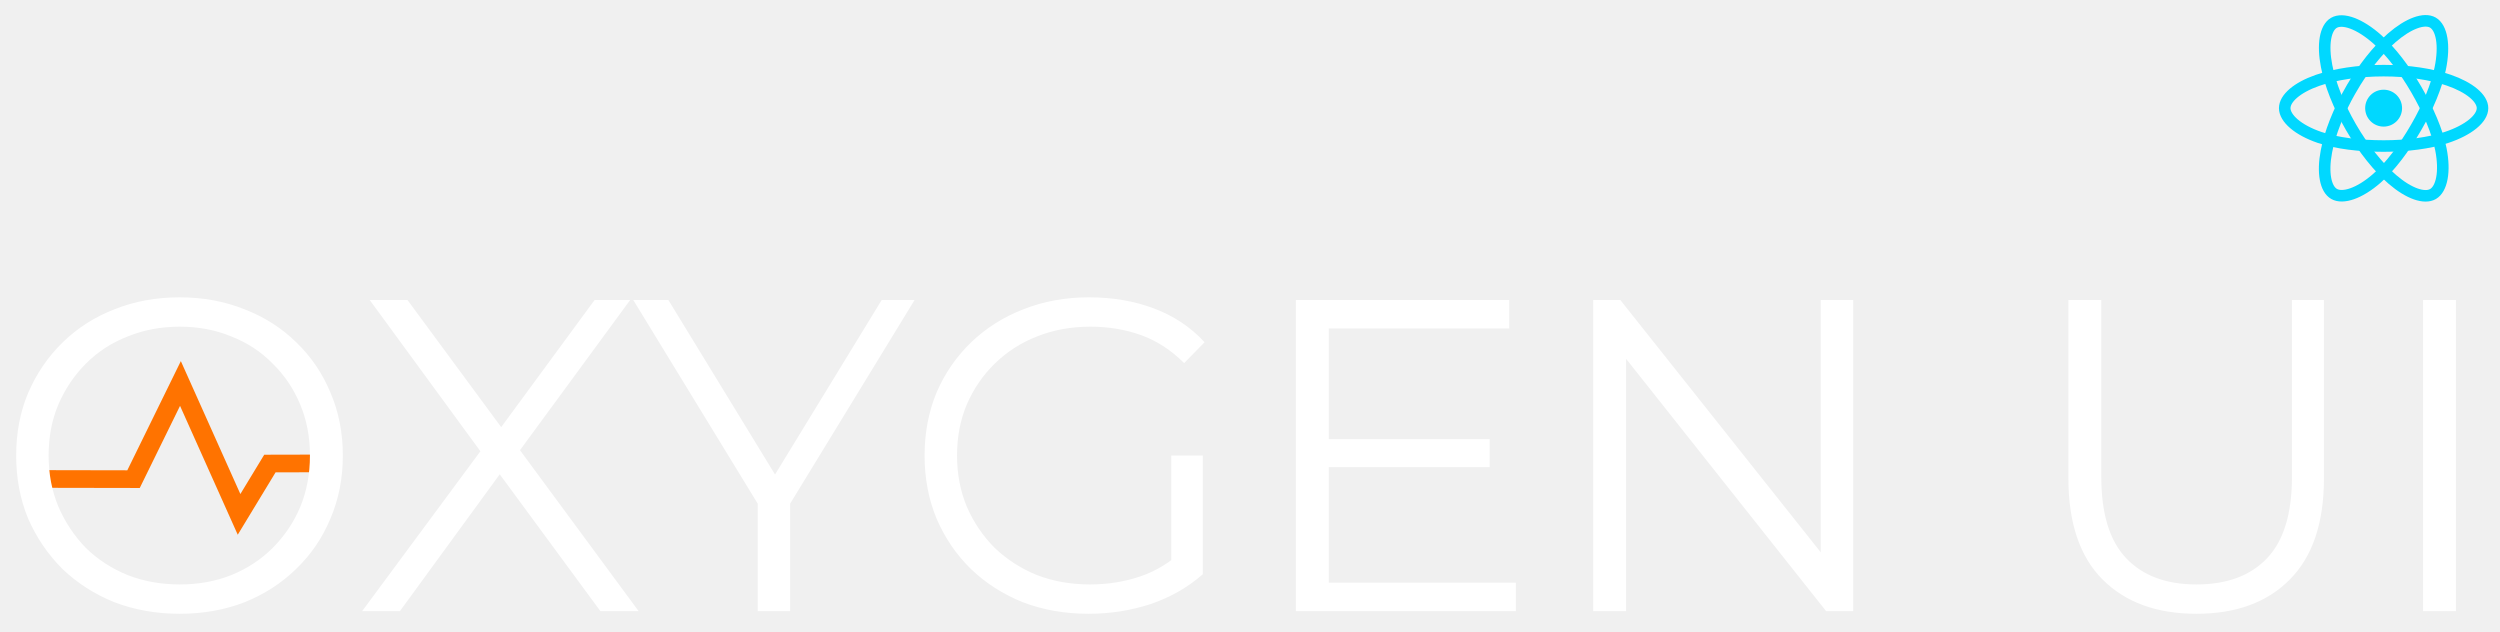
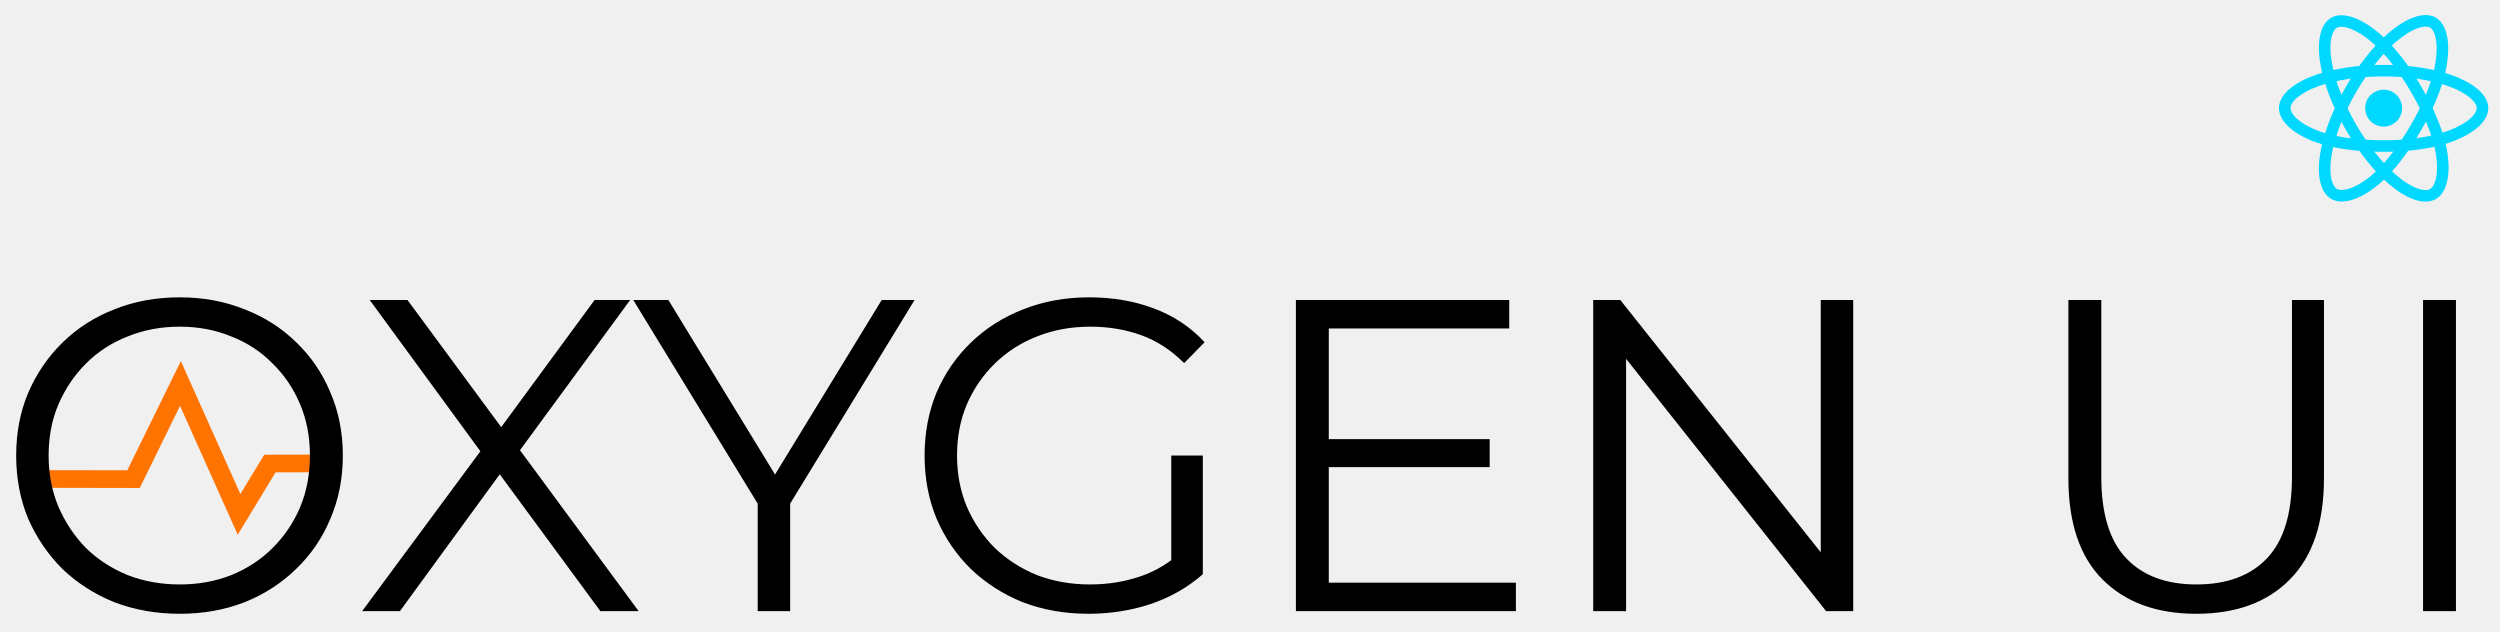
<svg xmlns="http://www.w3.org/2000/svg" width="360" height="91" viewBox="0 0 360 91" fill="none">
  <g clip-path="url(#clip0_226_133)">
    <path d="M44.937 65.463L38.048 65.479L34.613 71.141L26.042 52L18.332 67.724L7 67.702C7.046 68.568 7.16 69.417 7.336 70.246L20.125 70.27L25.926 58.443L34.235 77L39.683 68.019L44.953 68.007C44.981 67.62 45 67.229 45 66.835C44.999 66.373 44.975 65.917 44.937 65.463Z" fill="#FF7300" />
-     <path d="M25.88 88.384C22.509 88.384 19.373 87.829 16.472 86.72C13.613 85.568 11.117 83.968 8.984 81.92C6.893 79.829 5.251 77.419 4.056 74.688C2.904 71.915 2.328 68.885 2.328 65.6C2.328 62.315 2.904 59.307 4.056 56.576C5.251 53.803 6.893 51.392 8.984 49.344C11.117 47.253 13.613 45.653 16.472 44.544C19.331 43.392 22.467 42.816 25.88 42.816C29.251 42.816 32.365 43.392 35.224 44.544C38.083 45.653 40.557 47.232 42.648 49.28C44.781 51.328 46.424 53.739 47.576 56.512C48.771 59.285 49.368 62.315 49.368 65.6C49.368 68.885 48.771 71.915 47.576 74.688C46.424 77.461 44.781 79.872 42.648 81.92C40.557 83.968 38.083 85.568 35.224 86.72C32.365 87.829 29.251 88.384 25.88 88.384ZM25.88 84.16C28.568 84.16 31.043 83.712 33.304 82.816C35.608 81.877 37.592 80.576 39.256 78.912C40.963 77.205 42.285 75.243 43.224 73.024C44.163 70.763 44.632 68.288 44.632 65.6C44.632 62.912 44.163 60.459 43.224 58.24C42.285 55.979 40.963 54.016 39.256 52.352C37.592 50.645 35.608 49.344 33.304 48.448C31.043 47.509 28.568 47.04 25.88 47.04C23.192 47.04 20.696 47.509 18.392 48.448C16.088 49.344 14.083 50.645 12.376 52.352C10.712 54.016 9.389 55.979 8.408 58.24C7.469 60.459 7 62.912 7 65.6C7 68.245 7.469 70.699 8.408 72.96C9.389 75.221 10.712 77.205 12.376 78.912C14.083 80.576 16.088 81.877 18.392 82.816C20.696 83.712 23.192 84.16 25.88 84.16ZM52.151 88L70.519 63.168V66.816L53.239 43.2H58.678L73.207 62.912L71.094 62.976L85.623 43.2H90.743L73.654 66.496V63.168L91.959 88H86.454L70.966 66.944H72.951L57.59 88H52.151ZM109.109 88V71.36L110.197 74.304L91.189 43.2H96.245L112.949 70.528H110.261L126.965 43.2H131.701L112.693 74.304L113.781 71.36V88H109.109ZM156.757 88.384C153.343 88.384 150.186 87.829 147.285 86.72C144.426 85.568 141.93 83.968 139.797 81.92C137.706 79.872 136.063 77.461 134.869 74.688C133.717 71.915 133.141 68.885 133.141 65.6C133.141 62.315 133.717 59.285 134.869 56.512C136.063 53.739 137.727 51.328 139.861 49.28C141.994 47.232 144.49 45.653 147.349 44.544C150.25 43.392 153.407 42.816 156.821 42.816C160.234 42.816 163.349 43.349 166.165 44.416C169.023 45.483 171.455 47.104 173.461 49.28L170.517 52.288C168.639 50.411 166.57 49.067 164.309 48.256C162.047 47.445 159.615 47.04 157.013 47.04C154.239 47.04 151.679 47.509 149.333 48.448C147.029 49.344 145.002 50.645 143.253 52.352C141.546 54.016 140.202 55.979 139.22 58.24C138.282 60.459 137.812 62.912 137.812 65.6C137.812 68.245 138.282 70.699 139.22 72.96C140.202 75.221 141.546 77.205 143.253 78.912C145.002 80.576 147.029 81.877 149.333 82.816C151.679 83.712 154.218 84.16 156.949 84.16C159.509 84.16 161.919 83.776 164.181 83.008C166.485 82.24 168.597 80.939 170.517 79.104L173.205 82.688C171.071 84.565 168.575 85.995 165.717 86.976C162.858 87.915 159.871 88.384 156.757 88.384ZM168.661 82.112V65.6H173.205V82.688L168.661 82.112ZM190.833 63.232H214.513V67.264H190.833V63.232ZM191.345 83.904H218.289V88H186.609V43.2H217.329V47.296H191.345V83.904ZM229.421 88V43.2H233.325L264.237 82.112H262.189V43.2H266.861V88H262.957L232.109 49.088H234.157V88H229.421ZM316.282 88.384C310.564 88.384 306.063 86.741 302.778 83.456C299.492 80.171 297.85 75.307 297.85 68.864V43.2H302.586V68.672C302.586 73.963 303.78 77.867 306.17 80.384C308.559 82.901 311.93 84.16 316.282 84.16C320.676 84.16 324.068 82.901 326.458 80.384C328.847 77.867 330.042 73.963 330.042 68.672V43.2H334.65V68.864C334.65 75.307 333.007 80.171 329.722 83.456C326.479 86.741 321.999 88.384 316.282 88.384ZM348.921 88V43.2H353.657V88H348.921Z" fill="white" />
+     <path d="M25.88 88.384C22.509 88.384 19.373 87.829 16.472 86.72C13.613 85.568 11.117 83.968 8.984 81.92C6.893 79.829 5.251 77.419 4.056 74.688C2.904 71.915 2.328 68.885 2.328 65.6C2.328 62.315 2.904 59.307 4.056 56.576C5.251 53.803 6.893 51.392 8.984 49.344C11.117 47.253 13.613 45.653 16.472 44.544C19.331 43.392 22.467 42.816 25.88 42.816C29.251 42.816 32.365 43.392 35.224 44.544C38.083 45.653 40.557 47.232 42.648 49.28C44.781 51.328 46.424 53.739 47.576 56.512C48.771 59.285 49.368 62.315 49.368 65.6C49.368 68.885 48.771 71.915 47.576 74.688C46.424 77.461 44.781 79.872 42.648 81.92C40.557 83.968 38.083 85.568 35.224 86.72C32.365 87.829 29.251 88.384 25.88 88.384ZM25.88 84.16C28.568 84.16 31.043 83.712 33.304 82.816C35.608 81.877 37.592 80.576 39.256 78.912C40.963 77.205 42.285 75.243 43.224 73.024C44.163 70.763 44.632 68.288 44.632 65.6C44.632 62.912 44.163 60.459 43.224 58.24C42.285 55.979 40.963 54.016 39.256 52.352C37.592 50.645 35.608 49.344 33.304 48.448C31.043 47.509 28.568 47.04 25.88 47.04C23.192 47.04 20.696 47.509 18.392 48.448C16.088 49.344 14.083 50.645 12.376 52.352C10.712 54.016 9.389 55.979 8.408 58.24C7.469 60.459 7 62.912 7 65.6C7 68.245 7.469 70.699 8.408 72.96C9.389 75.221 10.712 77.205 12.376 78.912C14.083 80.576 16.088 81.877 18.392 82.816C20.696 83.712 23.192 84.16 25.88 84.16ZM52.151 88L70.519 63.168V66.816L53.239 43.2H58.678L73.207 62.912L71.094 62.976L85.623 43.2H90.743L73.654 66.496V63.168L91.959 88H86.454L70.966 66.944H72.951L57.59 88H52.151ZM109.109 88V71.36L110.197 74.304L91.189 43.2H96.245L112.949 70.528H110.261L126.965 43.2H131.701L112.693 74.304L113.781 71.36V88H109.109ZM156.757 88.384C153.343 88.384 150.186 87.829 147.285 86.72C144.426 85.568 141.93 83.968 139.797 81.92C137.706 79.872 136.063 77.461 134.869 74.688C133.717 71.915 133.141 68.885 133.141 65.6C133.141 62.315 133.717 59.285 134.869 56.512C136.063 53.739 137.727 51.328 139.861 49.28C141.994 47.232 144.49 45.653 147.349 44.544C150.25 43.392 153.407 42.816 156.821 42.816C160.234 42.816 163.349 43.349 166.165 44.416C169.023 45.483 171.455 47.104 173.461 49.28L170.517 52.288C168.639 50.411 166.57 49.067 164.309 48.256C162.047 47.445 159.615 47.04 157.013 47.04C154.239 47.04 151.679 47.509 149.333 48.448C147.029 49.344 145.002 50.645 143.253 52.352C141.546 54.016 140.202 55.979 139.22 58.24C138.282 60.459 137.812 62.912 137.812 65.6C137.812 68.245 138.282 70.699 139.22 72.96C140.202 75.221 141.546 77.205 143.253 78.912C145.002 80.576 147.029 81.877 149.333 82.816C151.679 83.712 154.218 84.16 156.949 84.16C159.509 84.16 161.919 83.776 164.181 83.008C166.485 82.24 168.597 80.939 170.517 79.104L173.205 82.688C171.071 84.565 168.575 85.995 165.717 86.976C162.858 87.915 159.871 88.384 156.757 88.384ZM168.661 82.112V65.6H173.205V82.688L168.661 82.112ZM190.833 63.232H214.513V67.264H190.833V63.232ZM191.345 83.904H218.289V88H186.609V43.2H217.329V47.296H191.345V83.904ZM229.421 88V43.2H233.325L264.237 82.112H262.189V43.2H266.861V88H262.957L232.109 49.088H234.157V88H229.421ZM316.282 88.384C310.564 88.384 306.063 86.741 302.778 83.456C299.492 80.171 297.85 75.307 297.85 68.864V43.2H302.586V68.672C302.586 73.963 303.78 77.867 306.17 80.384C308.559 82.901 311.93 84.16 316.282 84.16C320.676 84.16 324.068 82.901 326.458 80.384C328.847 77.867 330.042 73.963 330.042 68.672V43.2H334.65V68.864C334.65 75.307 333.007 80.171 329.722 83.456C326.479 86.741 321.999 88.384 316.282 88.384ZM348.921 88V43.2H353.657V88H348.921Z" fill="black" />
    <path d="M343.241 18.231C344.708 18.231 345.898 17.041 345.898 15.574C345.898 14.107 344.708 12.917 343.241 12.917C341.774 12.917 340.584 14.107 340.584 15.574C340.584 17.041 341.774 18.231 343.241 18.231Z" fill="#00D8FF" />
    <path fill-rule="evenodd" clip-rule="evenodd" d="M343.241 10.172C346.808 10.172 350.122 10.684 352.621 11.544C355.631 12.581 357.482 14.151 357.482 15.574C357.482 17.056 355.52 18.725 352.287 19.796C349.843 20.606 346.627 21.029 343.241 21.029C339.769 21.029 336.482 20.632 334.01 19.787C330.883 18.718 329 17.028 329 15.574C329 14.163 330.767 12.604 333.735 11.569C336.243 10.695 339.639 10.172 343.241 10.172H343.241Z" stroke="#00D8FF" stroke-width="1.663" />
    <path fill-rule="evenodd" clip-rule="evenodd" d="M338.539 12.889C340.321 9.799 342.42 7.184 344.413 5.449C346.815 3.359 349.1 2.54 350.332 3.251C351.616 3.991 352.082 6.525 351.395 9.86C350.876 12.382 349.635 15.379 347.943 18.312C346.209 21.32 344.223 23.969 342.257 25.688C339.769 27.863 337.363 28.65 336.104 27.923C334.882 27.219 334.414 24.909 335 21.821C335.496 19.212 336.739 16.009 338.538 12.889L338.539 12.889Z" stroke="#00D8FF" stroke-width="1.663" />
    <path fill-rule="evenodd" clip-rule="evenodd" d="M338.543 18.32C336.756 15.234 335.539 12.109 335.031 9.515C334.42 6.391 334.852 4.002 336.083 3.289C337.366 2.547 339.793 3.408 342.34 5.669C344.265 7.379 346.242 9.95 347.939 12.881C349.678 15.885 350.982 18.929 351.489 21.491C352.131 24.733 351.611 27.21 350.353 27.938C349.132 28.645 346.897 27.897 344.515 25.846C342.502 24.114 340.348 21.437 338.543 18.32V18.32Z" stroke="#00D8FF" stroke-width="1.663" />
  </g>
  <defs>
    <clipPath id="clip0_226_133">
-       <rect width="360" height="91" fill="white" />
+       <rect width="360" height="91" fill="black" />
    </clipPath>
  </defs>
</svg>
